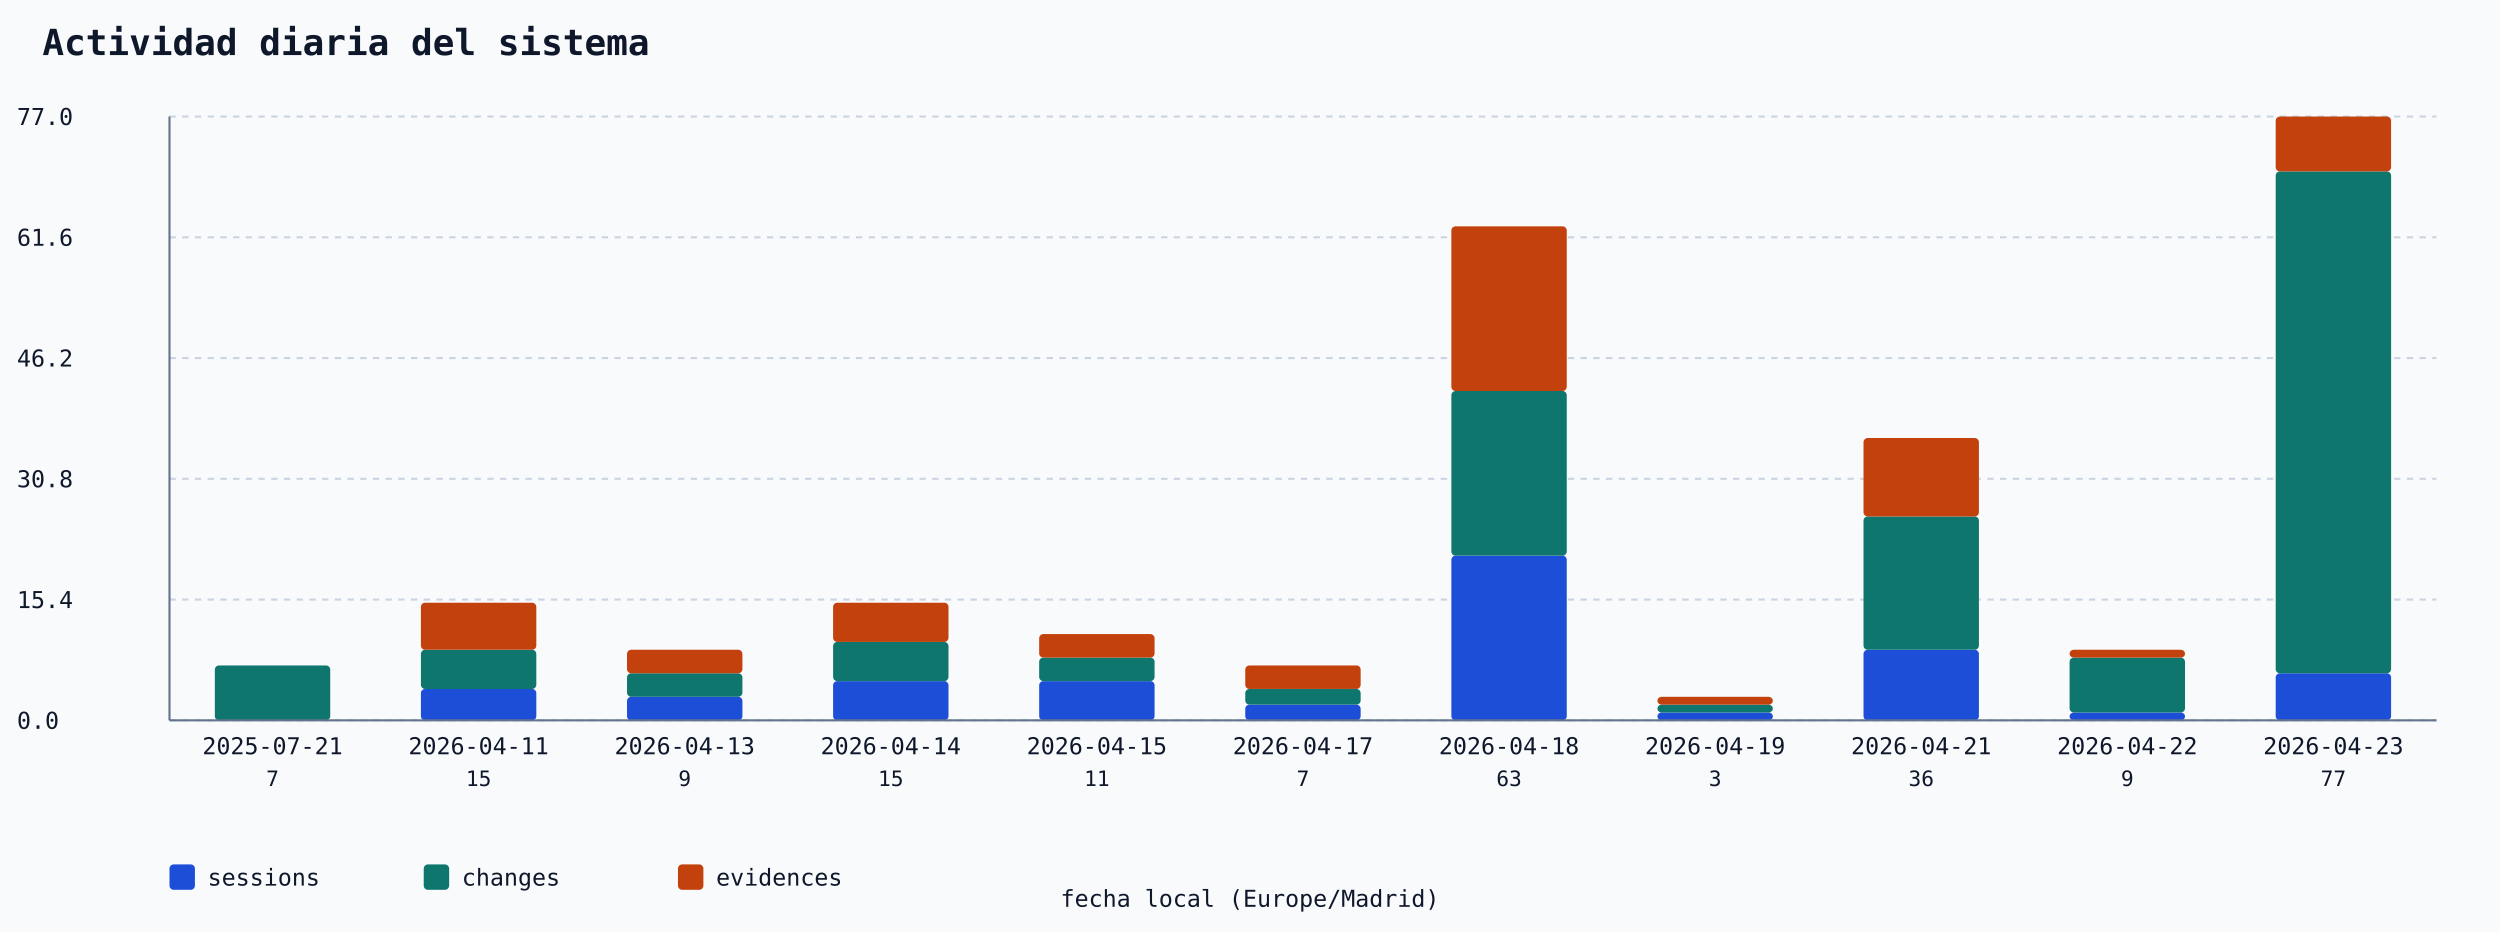
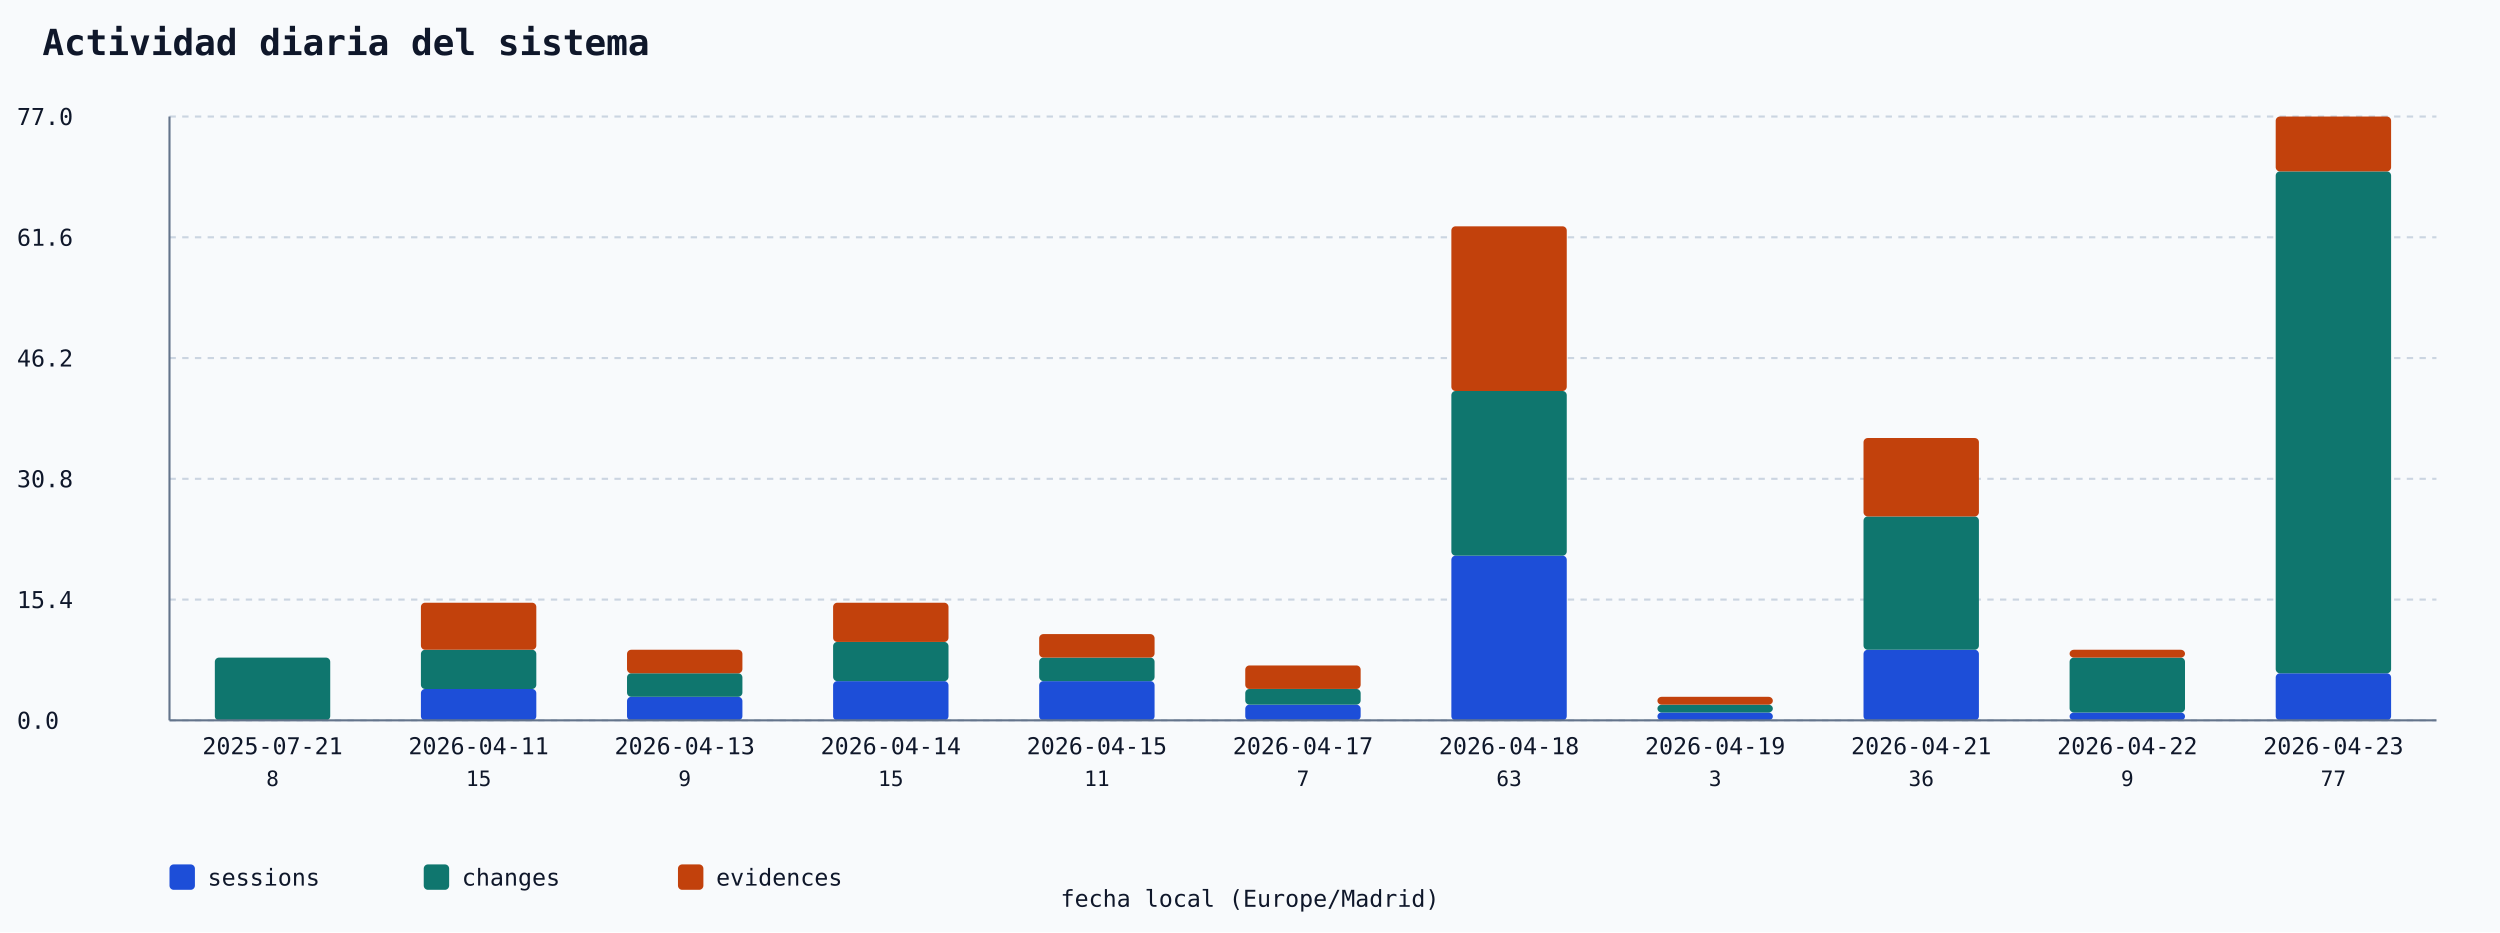
<svg xmlns="http://www.w3.org/2000/svg" width="1180" height="440" viewBox="0 0 1180 440">
  <style>
text { font-family: Menlo, Consolas, monospace; fill: #0f172a; }
.axis { stroke: #64748b; stroke-width: 1; }
.grid { stroke: #cbd5e1; stroke-width: 1; stroke-dasharray: 3 3; }
.title { font-size: 17px; font-weight: 700; }
.label { font-size: 11px; }
.small { font-size: 10px; }
</style>
  <rect x="0" y="0" width="1180" height="440" fill="#f8fafc" />
  <text x="20" y="26" class="title">Actividad diaria del sistema</text>
  <line x1="80" y1="340.00" x2="1150" y2="340.00" class="grid" />
  <text x="8" y="344.00" class="label">0.0</text>
  <line x1="80" y1="283.00" x2="1150" y2="283.00" class="grid" />
  <text x="8" y="287.00" class="label">15.4</text>
  <line x1="80" y1="226.00" x2="1150" y2="226.00" class="grid" />
  <text x="8" y="230.00" class="label">30.8</text>
  <line x1="80" y1="169.00" x2="1150" y2="169.00" class="grid" />
  <text x="8" y="173.00" class="label">46.2</text>
  <line x1="80" y1="112.00" x2="1150" y2="112.00" class="grid" />
  <text x="8" y="116.00" class="label">61.6</text>
  <line x1="80" y1="55.00" x2="1150" y2="55.00" class="grid" />
  <text x="8" y="59.00" class="label">77.0</text>
-   <rect x="101.40" y="314.09" width="54.47" height="25.91" fill="#0f766e" rx="2" />
+   <rect x="101.40" y="310.39" width="54.47" height="29.61" fill="#0f766e" rx="2" />
  <text x="128.64" y="356.00" text-anchor="middle" class="label">2025-07-21</text>
-   <text x="128.64" y="371.00" text-anchor="middle" class="small">7</text>
+   <text x="128.64" y="371.00" text-anchor="middle" class="small">8</text>
  <rect x="198.67" y="325.19" width="54.47" height="14.81" fill="#1d4ed8" rx="2" />
  <rect x="198.67" y="306.69" width="54.47" height="18.51" fill="#0f766e" rx="2" />
  <rect x="198.67" y="284.48" width="54.47" height="22.21" fill="#c2410c" rx="2" />
  <text x="225.91" y="356.00" text-anchor="middle" class="label">2026-04-11</text>
  <text x="225.91" y="371.00" text-anchor="middle" class="small">15</text>
  <rect x="295.95" y="328.90" width="54.47" height="11.10" fill="#1d4ed8" rx="2" />
  <rect x="295.95" y="317.79" width="54.47" height="11.10" fill="#0f766e" rx="2" />
  <rect x="295.95" y="306.69" width="54.47" height="11.10" fill="#c2410c" rx="2" />
  <text x="323.18" y="356.00" text-anchor="middle" class="label">2026-04-13</text>
  <text x="323.18" y="371.00" text-anchor="middle" class="small">9</text>
  <rect x="393.22" y="321.49" width="54.47" height="18.51" fill="#1d4ed8" rx="2" />
  <rect x="393.22" y="302.99" width="54.47" height="18.51" fill="#0f766e" rx="2" />
  <rect x="393.22" y="284.48" width="54.47" height="18.51" fill="#c2410c" rx="2" />
  <text x="420.45" y="356.00" text-anchor="middle" class="label">2026-04-14</text>
  <text x="420.45" y="371.00" text-anchor="middle" class="small">15</text>
  <rect x="490.49" y="321.49" width="54.47" height="18.51" fill="#1d4ed8" rx="2" />
  <rect x="490.49" y="310.39" width="54.47" height="11.10" fill="#0f766e" rx="2" />
  <rect x="490.49" y="299.29" width="54.47" height="11.10" fill="#c2410c" rx="2" />
  <text x="517.73" y="356.00" text-anchor="middle" class="label">2026-04-15</text>
  <text x="517.73" y="371.00" text-anchor="middle" class="small">11</text>
  <rect x="587.76" y="332.60" width="54.47" height="7.40" fill="#1d4ed8" rx="2" />
  <rect x="587.76" y="325.19" width="54.47" height="7.40" fill="#0f766e" rx="2" />
  <rect x="587.76" y="314.09" width="54.47" height="11.10" fill="#c2410c" rx="2" />
  <text x="615.00" y="356.00" text-anchor="middle" class="label">2026-04-17</text>
  <text x="615.00" y="371.00" text-anchor="middle" class="small">7</text>
  <rect x="685.04" y="262.27" width="54.47" height="77.73" fill="#1d4ed8" rx="2" />
  <rect x="685.04" y="184.55" width="54.47" height="77.73" fill="#0f766e" rx="2" />
  <rect x="685.04" y="106.82" width="54.47" height="77.73" fill="#c2410c" rx="2" />
  <text x="712.27" y="356.00" text-anchor="middle" class="label">2026-04-18</text>
  <text x="712.27" y="371.00" text-anchor="middle" class="small">63</text>
  <rect x="782.31" y="336.30" width="54.47" height="3.70" fill="#1d4ed8" rx="2" />
  <rect x="782.31" y="332.60" width="54.47" height="3.70" fill="#0f766e" rx="2" />
  <rect x="782.31" y="328.90" width="54.47" height="3.70" fill="#c2410c" rx="2" />
  <text x="809.55" y="356.00" text-anchor="middle" class="label">2026-04-19</text>
  <text x="809.55" y="371.00" text-anchor="middle" class="small">3</text>
  <rect x="879.58" y="306.69" width="54.47" height="33.31" fill="#1d4ed8" rx="2" />
  <rect x="879.58" y="243.77" width="54.47" height="62.92" fill="#0f766e" rx="2" />
  <rect x="879.58" y="206.75" width="54.47" height="37.01" fill="#c2410c" rx="2" />
  <text x="906.82" y="356.00" text-anchor="middle" class="label">2026-04-21</text>
  <text x="906.82" y="371.00" text-anchor="middle" class="small">36</text>
  <rect x="976.85" y="336.30" width="54.47" height="3.70" fill="#1d4ed8" rx="2" />
  <rect x="976.85" y="310.39" width="54.47" height="25.91" fill="#0f766e" rx="2" />
  <rect x="976.85" y="306.69" width="54.47" height="3.70" fill="#c2410c" rx="2" />
  <text x="1004.09" y="356.00" text-anchor="middle" class="label">2026-04-22</text>
  <text x="1004.09" y="371.00" text-anchor="middle" class="small">9</text>
  <rect x="1074.13" y="317.79" width="54.47" height="22.21" fill="#1d4ed8" rx="2" />
  <rect x="1074.13" y="80.91" width="54.47" height="236.88" fill="#0f766e" rx="2" />
  <rect x="1074.13" y="55.00" width="54.47" height="25.91" fill="#c2410c" rx="2" />
  <text x="1101.36" y="356.00" text-anchor="middle" class="label">2026-04-23</text>
  <text x="1101.36" y="371.00" text-anchor="middle" class="small">77</text>
  <rect x="80" y="408" width="12" height="12" fill="#1d4ed8" rx="2" />
  <text x="98" y="418" class="label">sessions</text>
  <rect x="200" y="408" width="12" height="12" fill="#0f766e" rx="2" />
  <text x="218" y="418" class="label">changes</text>
  <rect x="320" y="408" width="12" height="12" fill="#c2410c" rx="2" />
  <text x="338" y="418" class="label">evidences</text>
  <line x1="80" y1="340" x2="1150" y2="340" class="axis" />
  <line x1="80" y1="55" x2="80" y2="340" class="axis" />
  <text x="590" y="428" text-anchor="middle" class="label">fecha local (Europe/Madrid)</text>
</svg>
